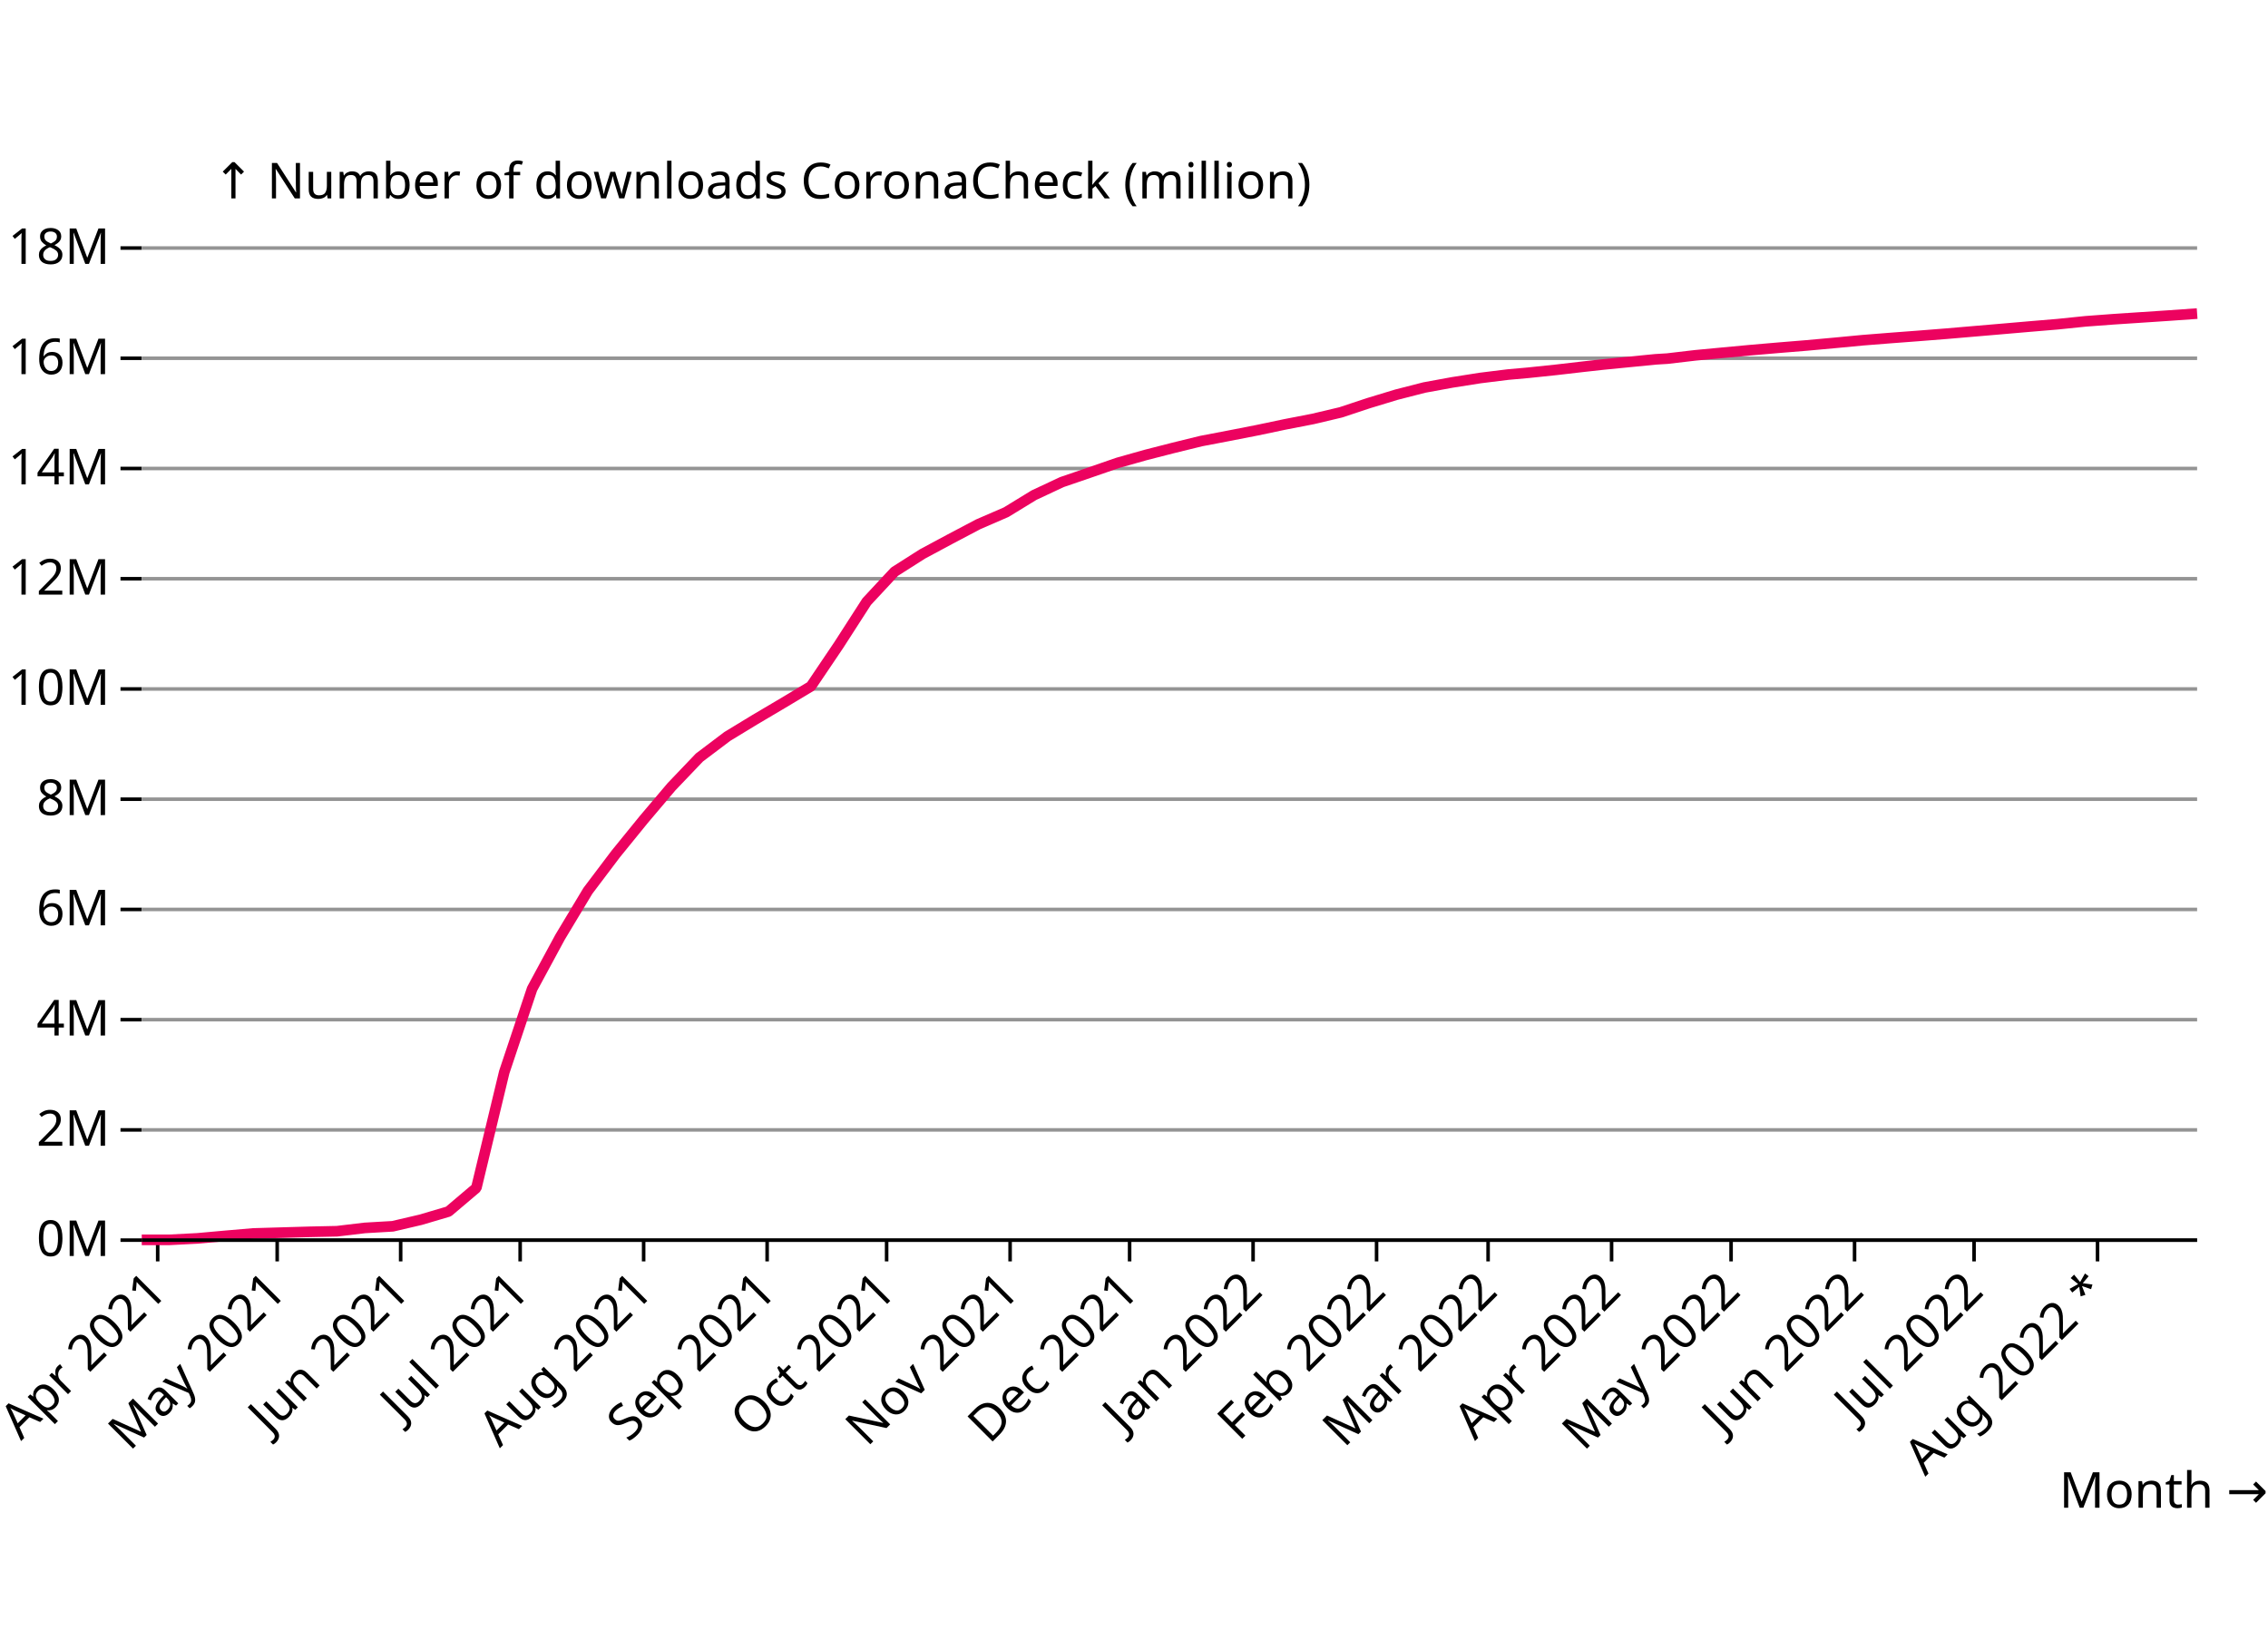
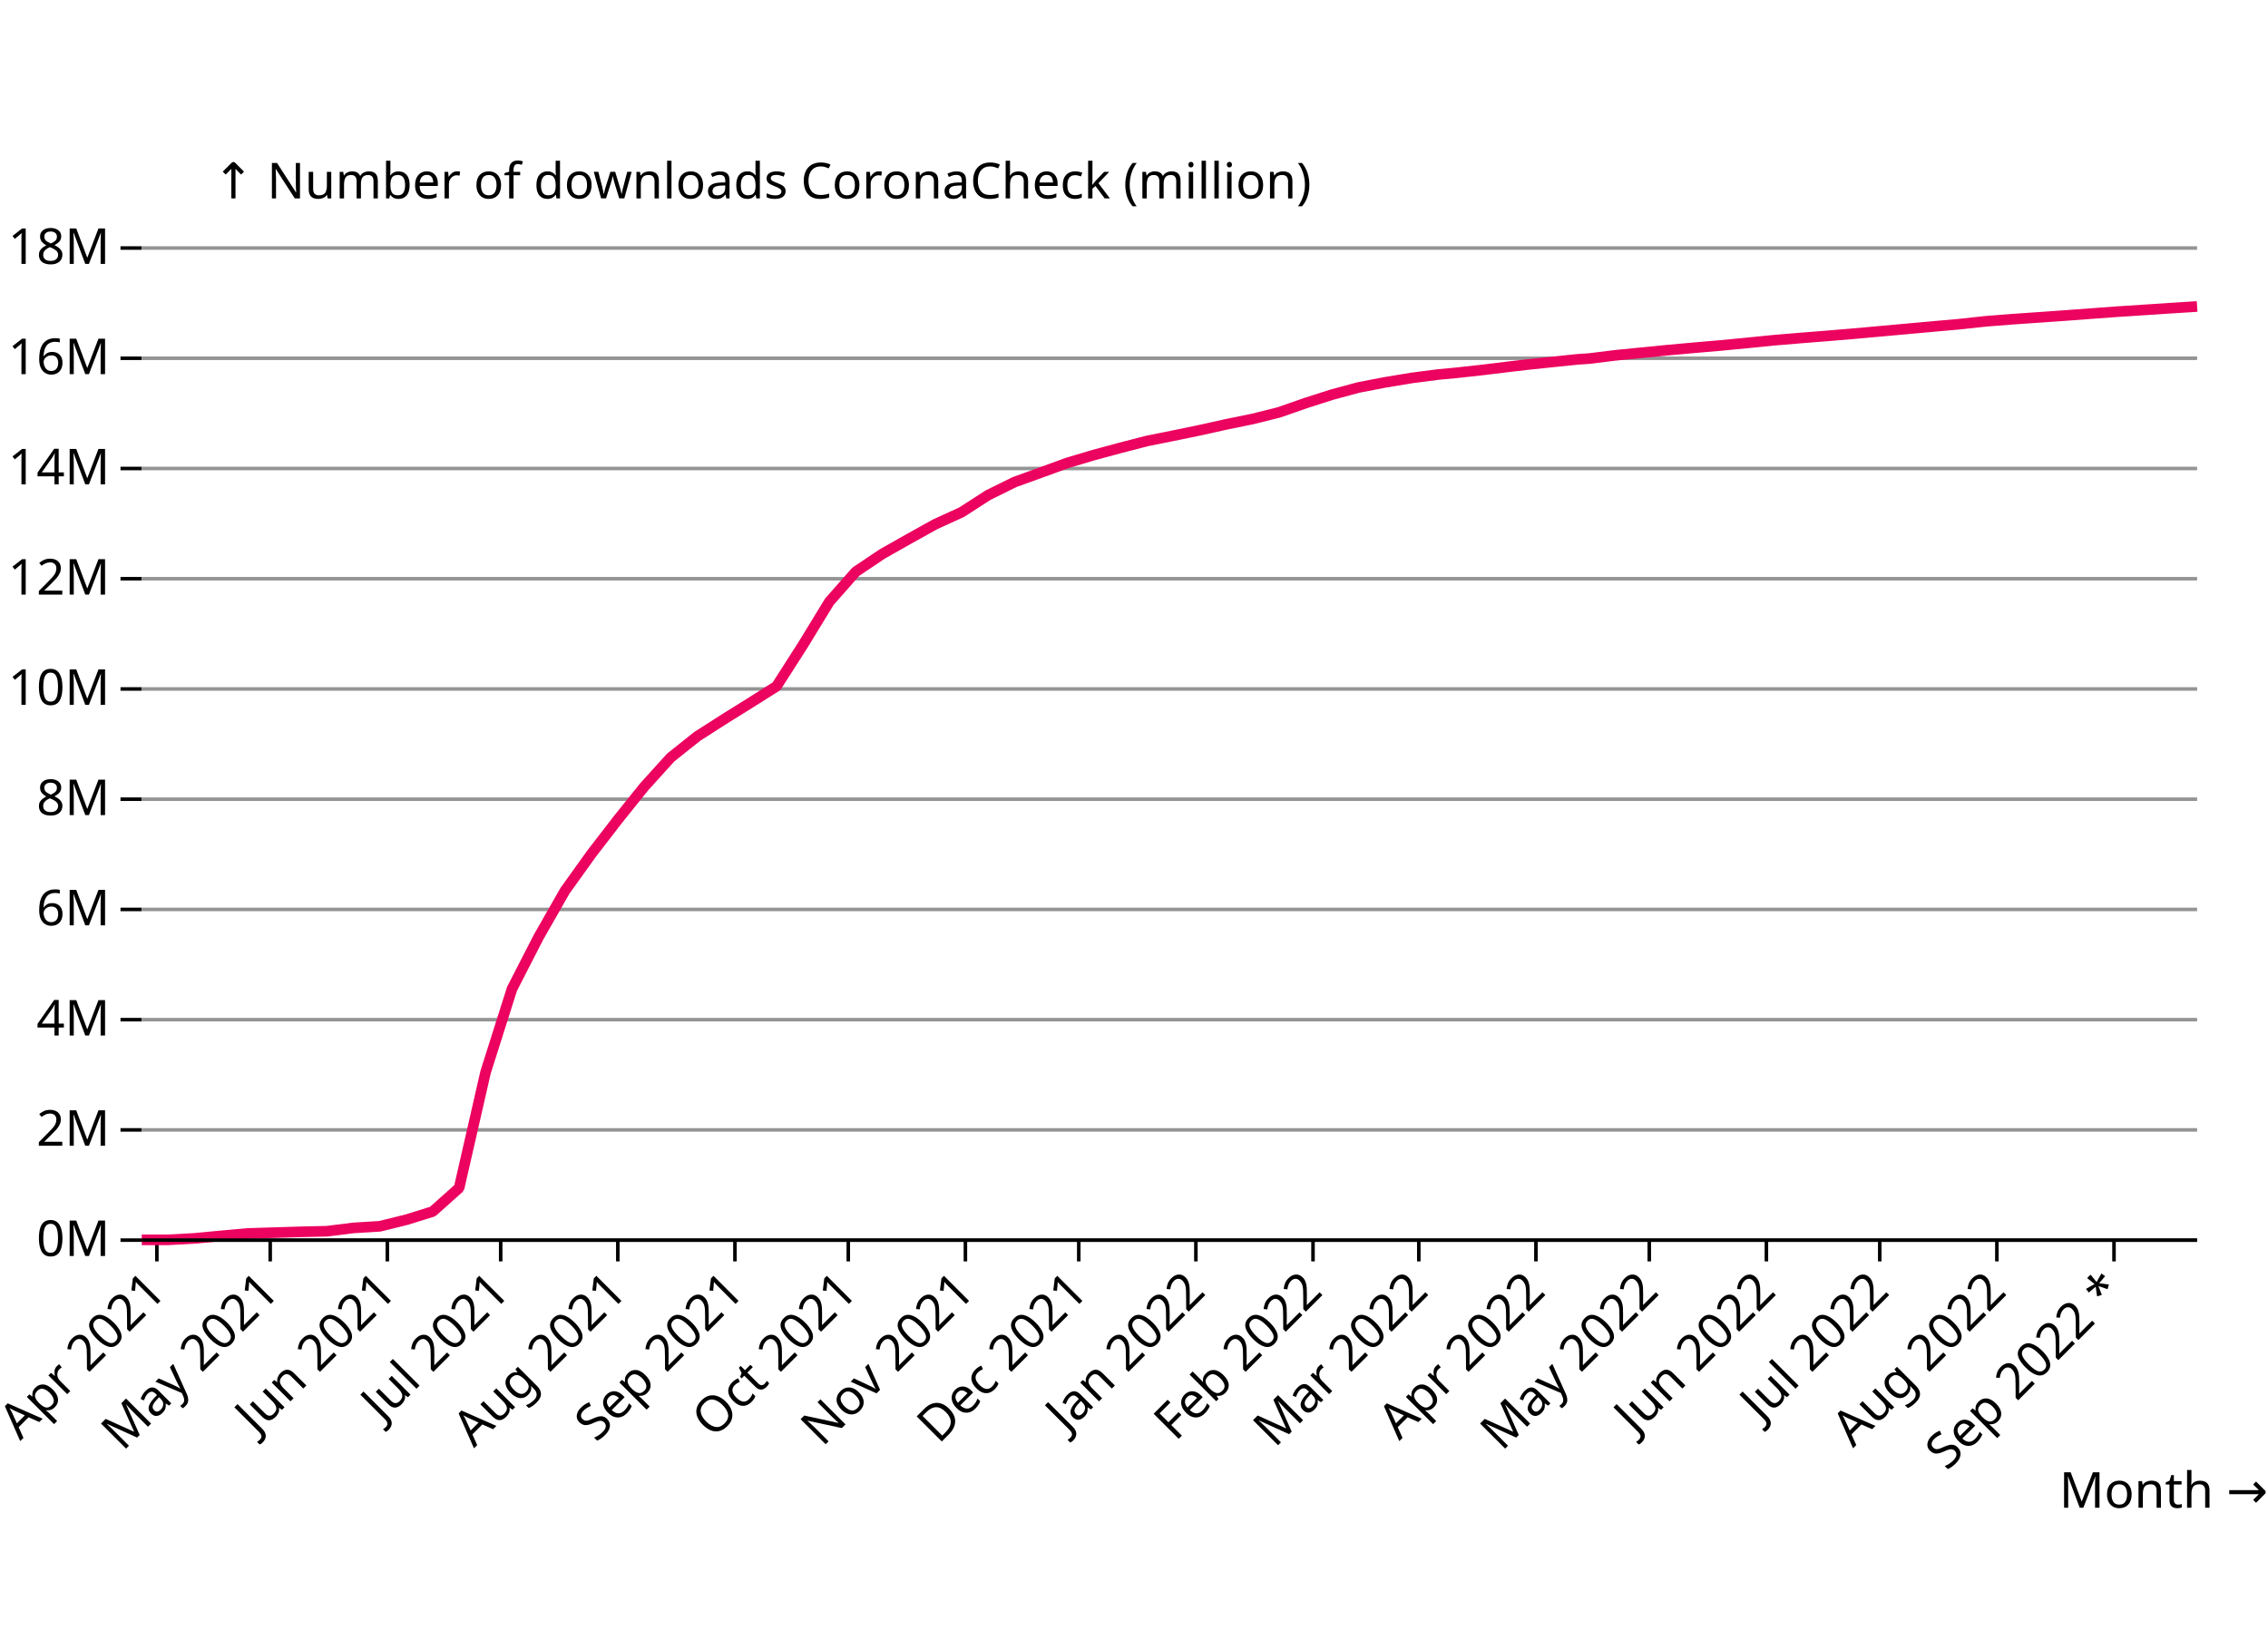
<svg xmlns="http://www.w3.org/2000/svg" class="plot" fill="currentColor" text-anchor="middle" width="640" height="460" viewBox="0 0 640 400" style="font-family: 'RO Sans', sans-serif; font-size: 14px;">
  <style>
        line[stroke-opacity] {
            stroke-opacity: 1;
            stroke: #949494;
        }
</style>
  <g transform="translate(40,0)" fill="none" text-anchor="end">
    <g class="tick" opacity="1" transform="translate(0,320)">
      <line stroke="currentColor" x2="-6" />
      <line stroke="currentColor" x2="580" stroke-opacity="0.1" />
      <text fill="currentColor" x="-9" dy="0.32em">0M</text>
    </g>
    <g class="tick" opacity="1" transform="translate(0,288.8889)">
      <line stroke="currentColor" x2="-6" />
      <line stroke="currentColor" x2="580" stroke-opacity="0.1" />
      <text fill="currentColor" x="-9" dy="0.32em">2M</text>
    </g>
    <g class="tick" opacity="1" transform="translate(0,257.7778)">
      <line stroke="currentColor" x2="-6" />
      <line stroke="currentColor" x2="580" stroke-opacity="0.1" />
      <text fill="currentColor" x="-9" dy="0.32em">4M</text>
    </g>
    <g class="tick" opacity="1" transform="translate(0,226.6667)">
      <line stroke="currentColor" x2="-6" />
      <line stroke="currentColor" x2="580" stroke-opacity="0.1" />
      <text fill="currentColor" x="-9" dy="0.32em">6M</text>
    </g>
    <g class="tick" opacity="1" transform="translate(0,195.5556)">
      <line stroke="currentColor" x2="-6" />
      <line stroke="currentColor" x2="580" stroke-opacity="0.1" />
      <text fill="currentColor" x="-9" dy="0.32em">8M</text>
    </g>
    <g class="tick" opacity="1" transform="translate(0,164.4444)">
      <line stroke="currentColor" x2="-6" />
      <line stroke="currentColor" x2="580" stroke-opacity="0.1" />
      <text fill="currentColor" x="-9" dy="0.32em">10M</text>
    </g>
    <g class="tick" opacity="1" transform="translate(0,133.3333)">
      <line stroke="currentColor" x2="-6" />
      <line stroke="currentColor" x2="580" stroke-opacity="0.1" />
      <text fill="currentColor" x="-9" dy="0.32em">12M</text>
    </g>
    <g class="tick" opacity="1" transform="translate(0,102.2222)">
      <line stroke="currentColor" x2="-6" />
      <line stroke="currentColor" x2="580" stroke-opacity="0.1" />
      <text fill="currentColor" x="-9" dy="0.32em">14M</text>
    </g>
    <g class="tick" opacity="1" transform="translate(0,71.11111)">
      <line stroke="currentColor" x2="-6" />
      <line stroke="currentColor" x2="580" stroke-opacity="0.1" />
      <text fill="currentColor" x="-9" dy="0.32em">16M</text>
    </g>
    <g class="tick" opacity="1" transform="translate(0,40)">
      <line stroke="currentColor" x2="-6" />
      <line stroke="currentColor" x2="580" stroke-opacity="0.1" />
      <text fill="currentColor" x="-9" dy="0.32em">18M</text>
    </g>
    <text fill="currentColor" transform="translate(20,40)" dy="-1em" text-anchor="start">↑ Number of downloads CoronaCheck (million)</text>
  </g>
  <g transform="translate(0,320)" fill="none" text-anchor="middle">
-     <g class="tick" opacity="1" transform="translate(44.49612,0)">
+     <g class="tick" opacity="1" transform="translate(44.26471,0)">
      <line stroke="currentColor" y2="6" />
      <text fill="currentColor" dy="0.32em" transform="translate(0, 11.82843) rotate(-45)" text-anchor="end">Apr 2021</text>
    </g>
-     <g class="tick" opacity="1" transform="translate(78.21705,0)">
+     <g class="tick" opacity="1" transform="translate(76.25,0)">
      <line stroke="currentColor" y2="6" />
      <text fill="currentColor" dy="0.32em" transform="translate(0, 11.82843) rotate(-45)" text-anchor="end">May 2021</text>
    </g>
-     <g class="tick" opacity="1" transform="translate(113.062,0)">
+     <g class="tick" opacity="1" transform="translate(109.3015,0)">
      <line stroke="currentColor" y2="6" />
      <text fill="currentColor" dy="0.32em" transform="translate(0, 11.82843) rotate(-45)" text-anchor="end">Jun 2021</text>
    </g>
-     <g class="tick" opacity="1" transform="translate(146.7829,0)">
+     <g class="tick" opacity="1" transform="translate(141.2868,0)">
      <line stroke="currentColor" y2="6" />
      <text fill="currentColor" dy="0.32em" transform="translate(0, 11.82843) rotate(-45)" text-anchor="end">Jul 2021</text>
    </g>
-     <g class="tick" opacity="1" transform="translate(181.6279,0)">
+     <g class="tick" opacity="1" transform="translate(174.3382,0)">
      <line stroke="currentColor" y2="6" />
      <text fill="currentColor" dy="0.32em" transform="translate(0, 11.82843) rotate(-45)" text-anchor="end">Aug 2021</text>
    </g>
-     <g class="tick" opacity="1" transform="translate(216.4729,0)">
+     <g class="tick" opacity="1" transform="translate(207.3897,0)">
      <line stroke="currentColor" y2="6" />
      <text fill="currentColor" dy="0.32em" transform="translate(0, 11.82843) rotate(-45)" text-anchor="end">Sep 2021</text>
    </g>
-     <g class="tick" opacity="1" transform="translate(250.1938,0)">
+     <g class="tick" opacity="1" transform="translate(239.375,0)">
      <line stroke="currentColor" y2="6" />
      <text fill="currentColor" dy="0.32em" transform="translate(0, 11.82843) rotate(-45)" text-anchor="end">Oct 2021</text>
    </g>
-     <g class="tick" opacity="1" transform="translate(285.0388,0)">
+     <g class="tick" opacity="1" transform="translate(272.4265,0)">
      <line stroke="currentColor" y2="6" />
      <text fill="currentColor" dy="0.32em" transform="translate(0, 11.82843) rotate(-45)" text-anchor="end">Nov 2021</text>
    </g>
-     <g class="tick" opacity="1" transform="translate(318.7597,0)">
+     <g class="tick" opacity="1" transform="translate(304.4118,0)">
      <line stroke="currentColor" y2="6" />
      <text fill="currentColor" dy="0.32em" transform="translate(0, 11.82843) rotate(-45)" text-anchor="end">Dec 2021</text>
    </g>
-     <g class="tick" opacity="1" transform="translate(353.6047,0)">
+     <g class="tick" opacity="1" transform="translate(337.4632,0)">
      <line stroke="currentColor" y2="6" />
      <text fill="currentColor" dy="0.32em" transform="translate(0, 11.82843) rotate(-45)" text-anchor="end">Jan 2022</text>
    </g>
-     <g class="tick" opacity="1" transform="translate(388.4496,0)">
+     <g class="tick" opacity="1" transform="translate(370.5147,0)">
      <line stroke="currentColor" y2="6" />
      <text fill="currentColor" dy="0.32em" transform="translate(0, 11.82843) rotate(-45)" text-anchor="end">Feb 2022</text>
    </g>
-     <g class="tick" opacity="1" transform="translate(419.9225,0)">
+     <g class="tick" opacity="1" transform="translate(400.3676,0)">
      <line stroke="currentColor" y2="6" />
      <text fill="currentColor" dy="0.32em" transform="translate(0, 11.82843) rotate(-45)" text-anchor="end">Mar 2022</text>
    </g>
-     <g class="tick" opacity="1" transform="translate(454.7674,0)">
+     <g class="tick" opacity="1" transform="translate(433.4191,0)">
      <line stroke="currentColor" y2="6" />
      <text fill="currentColor" dy="0.32em" transform="translate(0, 11.82843) rotate(-45)" text-anchor="end">Apr 2022</text>
    </g>
-     <g class="tick" opacity="1" transform="translate(488.4884,0)">
+     <g class="tick" opacity="1" transform="translate(465.4044,0)">
      <line stroke="currentColor" y2="6" />
      <text fill="currentColor" dy="0.32em" transform="translate(0, 11.82843) rotate(-45)" text-anchor="end">May 2022</text>
    </g>
-     <g class="tick" opacity="1" transform="translate(523.3333,0)">
+     <g class="tick" opacity="1" transform="translate(498.4559,0)">
      <line stroke="currentColor" y2="6" />
      <text fill="currentColor" dy="0.32em" transform="translate(0, 11.82843) rotate(-45)" text-anchor="end">Jun 2022</text>
    </g>
-     <g class="tick" opacity="1" transform="translate(557.0543,0)">
+     <g class="tick" opacity="1" transform="translate(530.4412,0)">
      <line stroke="currentColor" y2="6" />
      <text fill="currentColor" dy="0.32em" transform="translate(0, 11.82843) rotate(-45)" text-anchor="end">Jul 2022</text>
    </g>
-     <g class="tick" opacity="1" transform="translate(591.8992,0)">
+     <g class="tick" opacity="1" transform="translate(563.4926,0)">
      <line stroke="currentColor" y2="6" />
-       <text fill="currentColor" dy="0.32em" transform="translate(0, 11.82843) rotate(-45)" text-anchor="end">Aug 2022 *</text>
+       <text fill="currentColor" dy="0.32em" transform="translate(0, 11.82843) rotate(-45)" text-anchor="end">Aug 2022</text>
+     </g>
+     <g class="tick" opacity="1" transform="translate(596.5441,0)">
+       <line stroke="currentColor" y2="6" />
+       <text fill="currentColor" dy="0.32em" transform="translate(0, 11.82843) rotate(-45)" text-anchor="end">Sep 2022 *</text>
    </g>
    <text fill="currentColor" transform="translate(640,80)" dy="-0.32em" text-anchor="end">Month →</text>
  </g>
  <g fill="none" stroke="#ec025f" stroke-width="3" stroke-miterlimit="1">
-     <path d="M40,319.923L47.868,319.914L55.736,319.505L63.605,318.793L71.473,318.12L79.341,317.889L87.209,317.659L95.078,317.489L102.946,316.554L110.814,316.096L118.682,314.256L126.55,311.932L134.419,305.265L142.287,272.614L150.155,249.082L158.023,234.526L165.891,221.424L173.76,211.008L181.628,201.329L189.496,192.031L197.364,183.789L205.233,177.844L213.101,173.061L220.969,168.409L228.837,163.693L236.705,152.027L244.574,139.805L252.442,131.347L260.31,126.34L268.178,122.117L276.047,117.967L283.915,114.558L291.783,109.743L299.651,106.057L307.519,103.363L315.388,100.639L323.256,98.417L331.124,96.4L338.992,94.472L346.86,92.968L354.729,91.428L362.597,89.773L370.465,88.246L378.333,86.385L386.202,83.774L394.07,81.385L394.07,81.385L401.938,79.368L409.806,77.927L417.674,76.688L425.543,75.714L431.163,75.212L439.031,74.388L446.899,73.478L452.519,72.858L467.132,71.417L470.504,71.21L478.372,70.286L486.24,69.542L494.109,68.81L501.977,68.133L509.845,67.49L517.713,66.773L525.581,66.024L533.45,65.4L541.318,64.805L549.186,64.183L557.054,63.509L564.922,62.837L572.791,62.157L580.659,61.496L588.527,60.686L596.395,60.1L604.264,59.58L612.132,59.057L620,58.5" />
+     <path d="M40,319.923L47.463,319.914L54.926,319.505L62.39,318.793L69.853,318.12L77.316,317.889L84.779,317.659L92.243,317.489L99.706,316.554L107.169,316.096L114.632,314.256L122.096,311.932L129.559,305.265L137.022,272.614L144.485,249.082L151.949,234.526L159.412,221.424L166.875,211.008L174.338,201.329L181.801,192.031L189.265,183.789L196.728,177.844L204.191,173.061L211.654,168.409L219.118,163.693L226.581,152.027L234.044,139.805L241.507,131.347L248.971,126.34L256.434,122.117L263.897,117.967L271.36,114.558L278.824,109.743L286.287,106.057L293.75,103.363L301.213,100.639L308.676,98.417L316.14,96.4L323.603,94.472L331.066,92.968L338.529,91.428L345.993,89.773L353.456,88.246L360.919,86.385L368.382,83.774L375.846,81.385L375.846,81.385L383.309,79.368L390.772,77.927L398.235,76.688L405.699,75.714L411.029,75.212L418.493,74.388L425.956,73.478L431.287,72.858L445.147,71.417L448.346,71.21L455.809,70.286L463.272,69.542L470.735,68.81L478.199,68.133L485.662,67.49L493.125,66.773L500.588,66.024L508.051,65.4L515.515,64.805L522.978,64.183L530.441,63.509L537.904,62.837L545.368,62.157L552.831,61.496L560.294,60.686L567.757,60.1L575.221,59.58L582.684,59.057L590.147,58.5L597.61,57.952L605.074,57.466L612.537,56.974L620,56.501" />
  </g>
  <g stroke="currentColor">
    <line x1="40" x2="620" y1="320" y2="320" />
  </g>
</svg>
